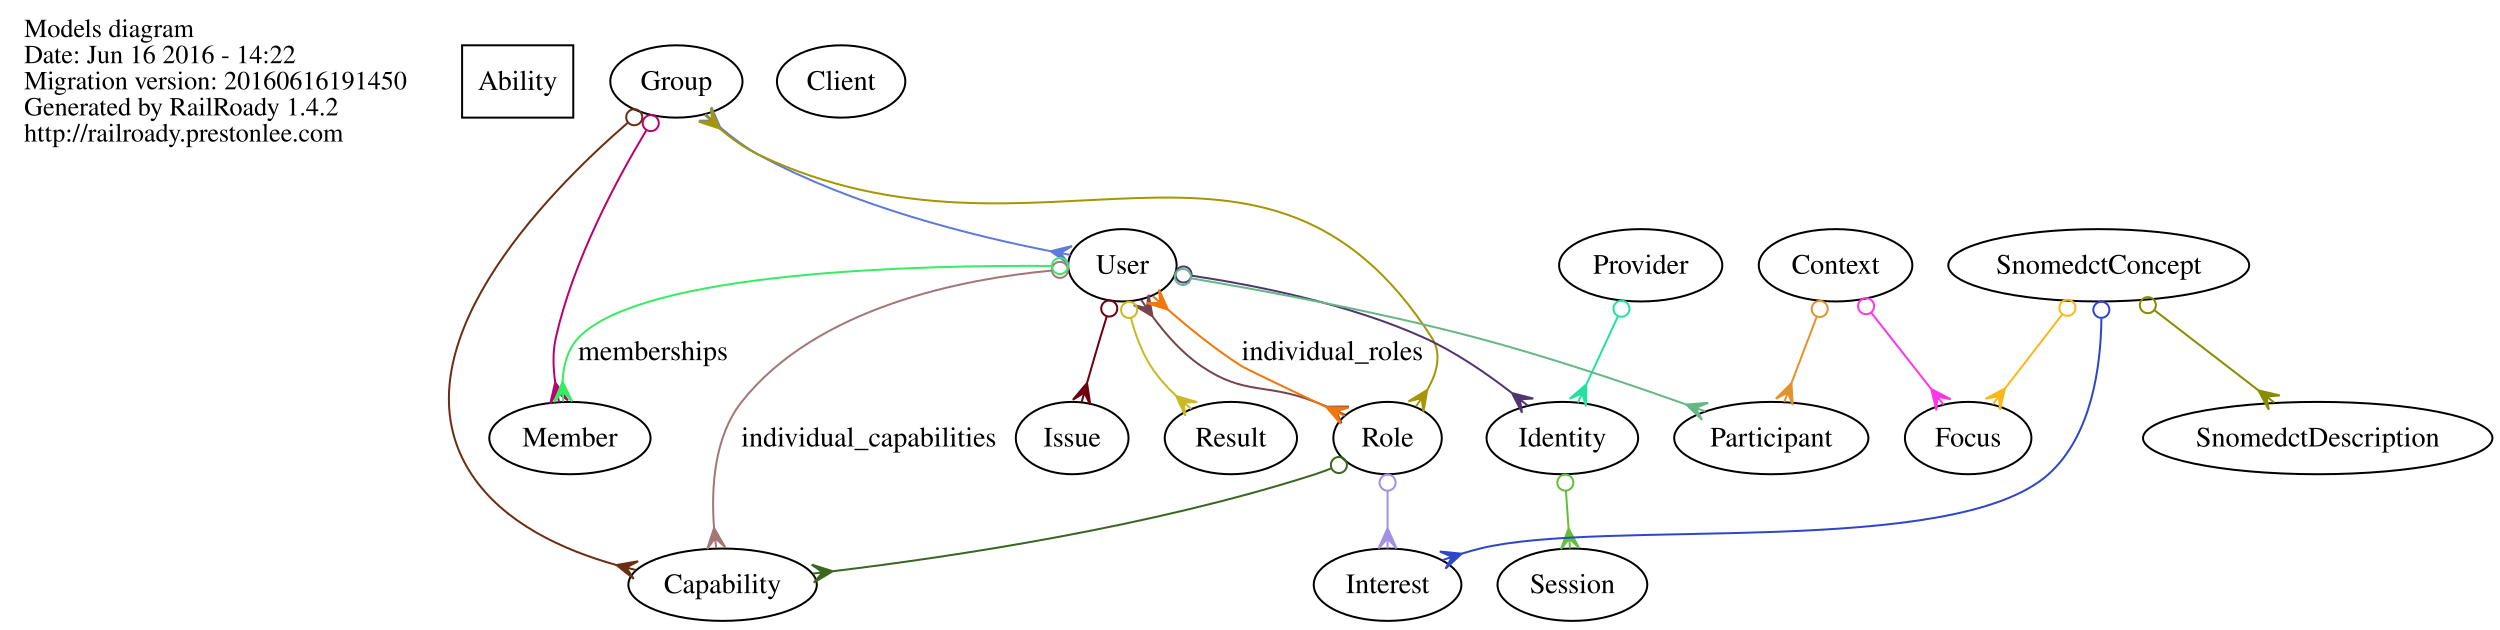
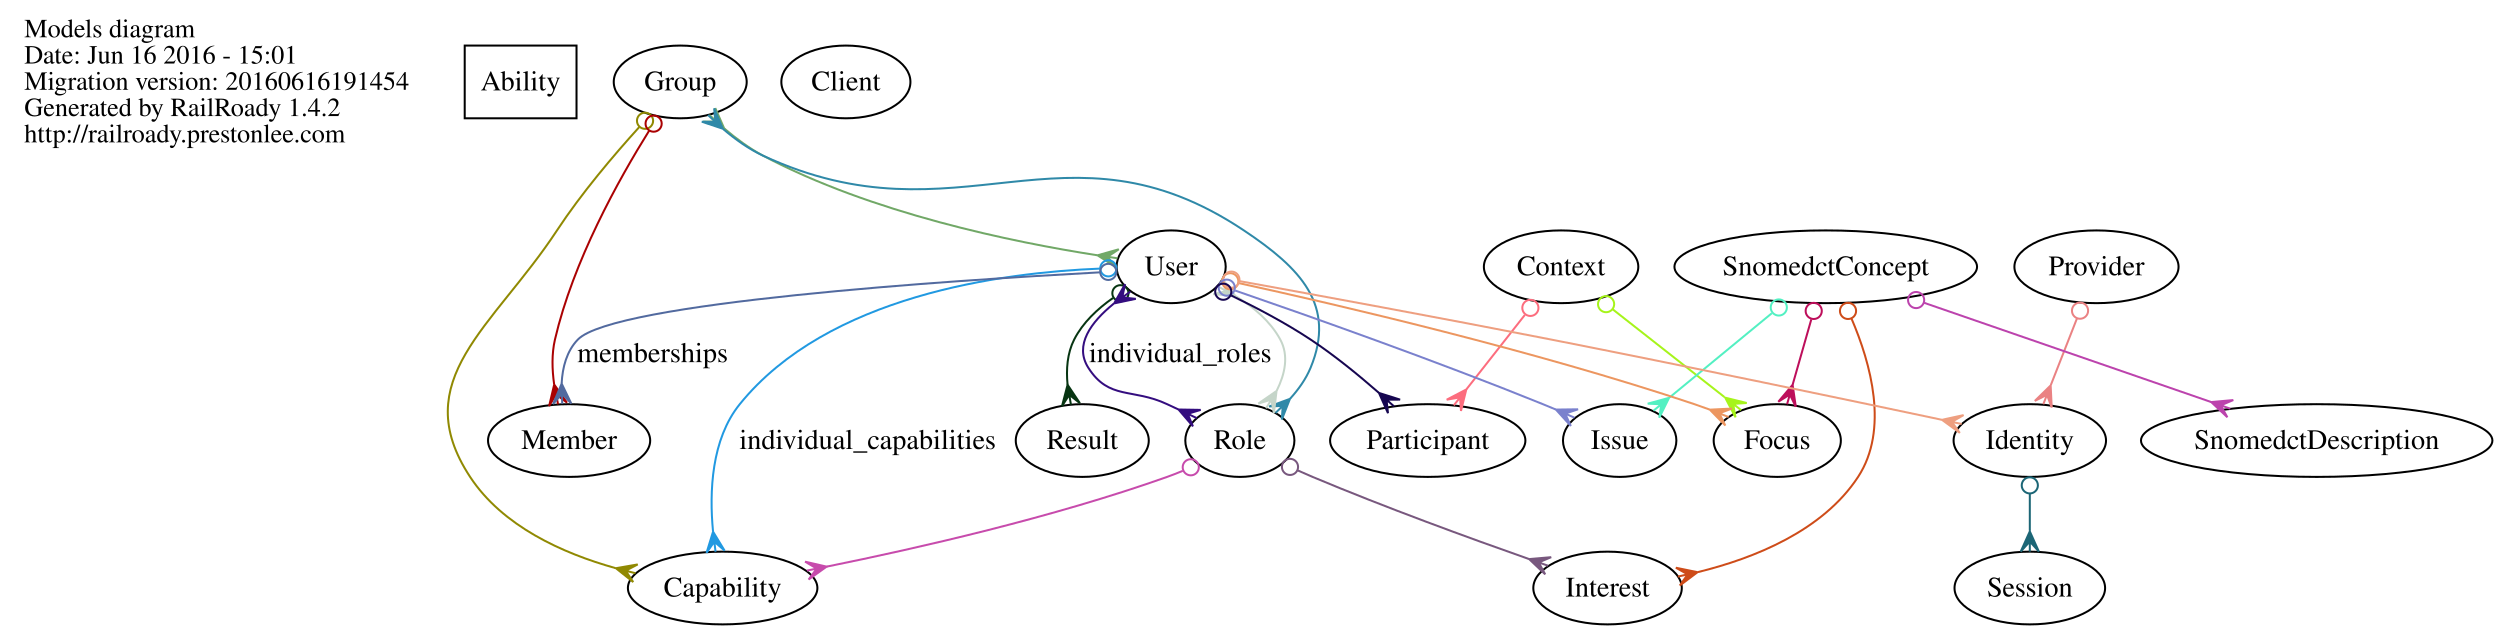
- <svg xmlns="http://www.w3.org/2000/svg" width="1244pt" height="313pt" viewBox="0.00 0.00 1244.42 313.00">
+ <svg xmlns="http://www.w3.org/2000/svg" width="1237pt" height="313pt" viewBox="0.00 0.00 1237.42 313.00">
  <g id="graph0" class="graph" transform="scale(1 1) rotate(0) translate(4 309)">
-     <polygon fill="none" stroke="none" points="-4,4 -4,-309 1240.42,-309 1240.42,4 -4,4" />
+     <polygon fill="none" stroke="none" points="-4,4 -4,-309 1233.42,-309 1233.42,4 -4,4" />
    <g id="node1" class="node">
      <text text-anchor="start" x="8" y="-290.6" font-family="Times,serif" font-size="13.00">Models diagram</text>
-       <text text-anchor="start" x="8" y="-277.6" font-family="Times,serif" font-size="13.00">Date: Jun 16 2016 - 14:22</text>
-       <text text-anchor="start" x="8" y="-264.6" font-family="Times,serif" font-size="13.00">Migration version: 20160616191450</text>
+       <text text-anchor="start" x="8" y="-277.6" font-family="Times,serif" font-size="13.00">Date: Jun 16 2016 - 15:01</text>
+       <text text-anchor="start" x="8" y="-264.6" font-family="Times,serif" font-size="13.00">Migration version: 20160616191454</text>
      <text text-anchor="start" x="8" y="-251.6" font-family="Times,serif" font-size="13.00">Generated by RailRoady 1.4.2</text>
      <text text-anchor="start" x="8" y="-238.6" font-family="Times,serif" font-size="13.00">http://railroady.prestonlee.com</text>
    </g>
    <g id="node2" class="node">
      <polygon fill="none" stroke="black" points="281.358,-286.5 226.018,-286.5 226.018,-250.5 281.358,-250.5 281.358,-286.5" />
      <text text-anchor="middle" x="253.688" y="-264.3" font-family="Times,serif" font-size="14.00">Ability</text>
    </g>
    <g id="node3" class="node">
-       <ellipse fill="none" stroke="black" cx="355.688" cy="-18" rx="46.898" ry="18" />
-       <text text-anchor="middle" x="355.688" y="-13.8" font-family="Times,serif" font-size="14.00">Capability</text>
+       <ellipse fill="none" stroke="black" cx="353.688" cy="-18" rx="46.898" ry="18" />
+       <text text-anchor="middle" x="353.688" y="-13.8" font-family="Times,serif" font-size="14.00">Capability</text>
    </g>
    <g id="node4" class="node">
      <ellipse fill="none" stroke="black" cx="414.688" cy="-268.5" rx="31.948" ry="18" />
      <text text-anchor="middle" x="414.688" y="-264.3" font-family="Times,serif" font-size="14.00">Client</text>
    </g>
    <g id="node5" class="node">
-       <ellipse fill="none" stroke="black" cx="909.688" cy="-177" rx="38.22" ry="18" />
-       <text text-anchor="middle" x="909.688" y="-172.8" font-family="Times,serif" font-size="14.00">Context</text>
+       <ellipse fill="none" stroke="black" cx="768.688" cy="-177" rx="38.22" ry="18" />
+       <text text-anchor="middle" x="768.688" y="-172.8" font-family="Times,serif" font-size="14.00">Context</text>
    </g>
    <g id="node6" class="node">
-       <ellipse fill="none" stroke="black" cx="975.688" cy="-91" rx="31.472" ry="18" />
-       <text text-anchor="middle" x="975.688" y="-86.8" font-family="Times,serif" font-size="14.00">Focus</text>
+       <ellipse fill="none" stroke="black" cx="875.688" cy="-91" rx="31.472" ry="18" />
+       <text text-anchor="middle" x="875.688" y="-86.8" font-family="Times,serif" font-size="14.00">Focus</text>
    </g>
    <g id="edge2" class="edge">
-       <path fill="none" stroke="#fd36e6" d="M927.403,-153.453C936.575,-141.78 947.768,-127.535 957.067,-115.699" />
-       <ellipse fill="none" stroke="#fd36e6" cx="924.885" cy="-156.659" rx="4" ry="4" />
-       <polygon fill="#fd36e6" stroke="#fd36e6" points="957.269,-115.442 966.986,-110.359 960.358,-111.51 963.448,-107.578 963.448,-107.578 963.448,-107.578 960.358,-111.51 959.909,-104.798 957.269,-115.442 957.269,-115.442" />
+       <path fill="none" stroke="#a6f41b" d="M794.176,-155.99C810.875,-142.881 832.646,-125.79 849.487,-112.569" />
+       <ellipse fill="none" stroke="#a6f41b" cx="790.964" cy="-158.512" rx="4" ry="4" />
+       <polygon fill="#a6f41b" stroke="#a6f41b" points="849.926,-112.224 860.57,-109.589 853.859,-109.137 857.792,-106.049 857.792,-106.049 857.792,-106.049 853.859,-109.137 855.013,-102.51 849.926,-112.224 849.926,-112.224" />
    </g>
    <g id="node12" class="node">
-       <ellipse fill="none" stroke="black" cx="877.688" cy="-91" rx="48.334" ry="18" />
-       <text text-anchor="middle" x="877.688" y="-86.8" font-family="Times,serif" font-size="14.00">Participant</text>
+       <ellipse fill="none" stroke="black" cx="702.688" cy="-91" rx="48.334" ry="18" />
+       <text text-anchor="middle" x="702.688" y="-86.8" font-family="Times,serif" font-size="14.00">Participant</text>
    </g>
    <g id="edge1" class="edge">
-       <path fill="none" stroke="#e1932e" d="M900.307,-151.374C896.372,-141.045 891.788,-129.014 887.78,-118.493" />
-       <ellipse fill="none" stroke="#e1932e" cx="901.788" cy="-155.263" rx="4" ry="4" />
-       <polygon fill="#e1932e" stroke="#e1932e" points="887.714,-118.318 888.359,-107.371 885.934,-113.646 884.154,-108.973 884.154,-108.973 884.154,-108.973 885.934,-113.646 879.949,-110.575 887.714,-118.318 887.714,-118.318" />
+       <path fill="none" stroke="#fc6d7e" d="M750.769,-153.195C741.824,-141.81 730.996,-128.029 721.882,-116.429" />
+       <ellipse fill="none" stroke="#fc6d7e" cx="753.491" cy="-156.659" rx="4" ry="4" />
+       <polygon fill="#fc6d7e" stroke="#fc6d7e" points="721.778,-116.296 719.138,-105.653 718.688,-112.365 715.599,-108.433 715.599,-108.433 715.599,-108.433 718.688,-112.365 712.061,-111.213 721.778,-116.296 721.778,-116.296" />
    </g>
    <g id="node7" class="node">
      <ellipse fill="none" stroke="black" cx="332.688" cy="-268.5" rx="32.908" ry="18" />
      <text text-anchor="middle" x="332.688" y="-264.3" font-family="Times,serif" font-size="14.00">Group</text>
    </g>
    <g id="edge5" class="edge">
-       <path fill="none" stroke="#6b2e10" d="M308.428,-247.903C266.987,-212.003 190.729,-133.79 230.688,-73 246.692,-48.652 276.261,-35.232 302.623,-27.861" />
-       <ellipse fill="none" stroke="#6b2e10" cx="311.712" cy="-250.699" rx="4" ry="4" />
-       <polygon fill="#6b2e10" stroke="#6b2e10" points="302.847,-27.803 313.651,-29.681 307.691,-26.562 312.535,-25.322 312.535,-25.322 312.535,-25.322 307.691,-26.562 311.418,-20.962 302.847,-27.803 302.847,-27.803" />
+       <path fill="none" stroke="#908902" d="M312.452,-246.205C299.833,-232.291 283.755,-213.356 271.688,-195 240.106,-146.96 197.109,-121.042 228.688,-73 244.692,-48.652 274.261,-35.232 300.623,-27.861" />
+       <ellipse fill="none" stroke="#908902" cx="315.275" cy="-249.278" rx="4" ry="4" />
+       <polygon fill="#908902" stroke="#908902" points="300.847,-27.803 311.651,-29.681 305.691,-26.562 310.535,-25.322 310.535,-25.322 310.535,-25.322 305.691,-26.562 309.418,-20.962 300.847,-27.803 300.847,-27.803" />
    </g>
    <g id="node11" class="node">
-       <ellipse fill="none" stroke="black" cx="279.688" cy="-91" rx="40.132" ry="18" />
-       <text text-anchor="middle" x="279.688" y="-86.8" font-family="Times,serif" font-size="14.00">Member</text>
+       <ellipse fill="none" stroke="black" cx="277.688" cy="-91" rx="40.132" ry="18" />
+       <text text-anchor="middle" x="277.688" y="-86.8" font-family="Times,serif" font-size="14.00">Member</text>
    </g>
    <g id="edge3" class="edge">
-       <path fill="none" stroke="#b8026f" d="M317.669,-244.084C302.882,-219.525 281.3,-179.253 272.688,-141 271.09,-133.903 271.314,-126.141 272.331,-118.931" />
-       <ellipse fill="none" stroke="#b8026f" cx="319.928" cy="-247.771" rx="4" ry="4" />
-       <polygon fill="#b8026f" stroke="#b8026f" points="272.371,-118.721 278.684,-109.755 273.318,-113.812 274.266,-108.902 274.266,-108.902 274.266,-108.902 273.318,-113.812 269.847,-108.05 272.371,-118.721 272.371,-118.721" />
+       <path fill="none" stroke="#aa0102" d="M317.371,-244.474C302.091,-220.006 279.638,-179.599 270.688,-141 269.044,-133.913 269.253,-126.155 270.269,-118.945" />
+       <ellipse fill="none" stroke="#aa0102" cx="319.522" cy="-247.86" rx="4" ry="4" />
+       <polygon fill="#aa0102" stroke="#aa0102" points="270.311,-118.732 276.631,-109.771 271.262,-113.823 272.214,-108.914 272.214,-108.914 272.214,-108.914 271.262,-113.823 267.796,-108.058 270.311,-118.732 270.311,-118.732" />
    </g>
    <g id="node19" class="node">
-       <ellipse fill="none" stroke="black" cx="554.688" cy="-177" rx="27" ry="18" />
-       <text text-anchor="middle" x="554.688" y="-172.8" font-family="Times,serif" font-size="14.00">User</text>
+       <ellipse fill="none" stroke="black" cx="575.688" cy="-177" rx="27" ry="18" />
+       <text text-anchor="middle" x="575.688" y="-172.8" font-family="Times,serif" font-size="14.00">User</text>
    </g>
    <g id="edge4" class="edge">
-       <path fill="none" stroke="#5e7add" d="M354.571,-245.579C360.421,-240.584 366.991,-235.674 373.688,-232 420.465,-206.337 480.895,-191.482 518.729,-184.063" />
-       <polygon fill="#5e7add" stroke="#5e7add" points="354.514,-245.629 344.077,-248.993 350.804,-248.981 347.094,-252.333 347.094,-252.333 347.094,-252.333 350.804,-248.981 350.11,-255.672 354.514,-245.629 354.514,-245.629" />
-       <polygon fill="#5e7add" stroke="#5e7add" points="518.944,-184.023 529.606,-186.587 523.857,-183.094 528.77,-182.165 528.77,-182.165 528.77,-182.165 523.857,-183.094 527.934,-177.744 518.944,-184.023 518.944,-184.023" />
+       <path fill="none" stroke="#71a867" d="M354.498,-245.444C360.35,-240.452 366.939,-235.577 373.688,-232 427.353,-203.553 497.159,-189.224 539.082,-182.71" />
+       <polygon fill="#71a867" stroke="#71a867" points="354.439,-245.497 344.006,-248.875 350.733,-248.854 347.028,-252.21 347.028,-252.21 347.028,-252.21 350.733,-248.854 350.049,-255.545 354.439,-245.497 354.439,-245.497" />
+       <polygon fill="#71a867" stroke="#71a867" points="539.222,-182.689 549.775,-185.669 544.167,-181.953 549.113,-181.218 549.113,-181.218 549.113,-181.218 544.167,-181.953 548.451,-176.767 539.222,-182.689 539.222,-182.689" />
    </g>
    <g id="node8" class="node">
-       <ellipse fill="none" stroke="black" cx="773.688" cy="-91" rx="37.727" ry="18" />
-       <text text-anchor="middle" x="773.688" y="-86.8" font-family="Times,serif" font-size="14.00">Identity</text>
+       <ellipse fill="none" stroke="black" cx="1000.69" cy="-91" rx="37.727" ry="18" />
+       <text text-anchor="middle" x="1000.69" y="-86.8" font-family="Times,serif" font-size="14.00">Identity</text>
    </g>
    <g id="node16" class="node">
-       <ellipse fill="none" stroke="black" cx="778.688" cy="-18" rx="37.268" ry="18" />
-       <text text-anchor="middle" x="778.688" y="-13.8" font-family="Times,serif" font-size="14.00">Session</text>
+       <ellipse fill="none" stroke="black" cx="1000.69" cy="-18" rx="37.268" ry="18" />
+       <text text-anchor="middle" x="1000.69" y="-13.8" font-family="Times,serif" font-size="14.00">Session</text>
    </g>
    <g id="edge6" class="edge">
-       <path fill="none" stroke="#63bf39" d="M775.463,-64.791C775.883,-58.832 776.332,-52.45 776.758,-46.399" />
-       <ellipse fill="none" stroke="#63bf39" cx="775.179" cy="-68.823" rx="4" ry="4" />
-       <polygon fill="#63bf39" stroke="#63bf39" points="776.786,-46.004 781.977,-36.345 777.137,-41.017 777.489,-36.029 777.489,-36.029 777.489,-36.029 777.137,-41.017 773,-35.713 776.786,-46.004 776.786,-46.004" />
+       <path fill="none" stroke="#1c6676" d="M1000.69,-64.791C1000.69,-58.832 1000.69,-52.45 1000.69,-46.399" />
+       <ellipse fill="none" stroke="#1c6676" cx="1000.69" cy="-68.813" rx="4" ry="4" />
+       <polygon fill="#1c6676" stroke="#1c6676" points="1000.69,-46.029 1005.19,-36.029 1000.69,-41.029 1000.69,-36.029 1000.69,-36.029 1000.69,-36.029 1000.69,-41.029 996.188,-36.029 1000.69,-46.029 1000.69,-46.029" />
    </g>
    <g id="node9" class="node">
-       <ellipse fill="none" stroke="black" cx="686.688" cy="-18" rx="36.749" ry="18" />
-       <text text-anchor="middle" x="686.688" y="-13.8" font-family="Times,serif" font-size="14.00">Interest</text>
+       <ellipse fill="none" stroke="black" cx="791.688" cy="-18" rx="36.749" ry="18" />
+       <text text-anchor="middle" x="791.688" y="-13.8" font-family="Times,serif" font-size="14.00">Interest</text>
    </g>
    <g id="node10" class="node">
-       <ellipse fill="none" stroke="black" cx="529.688" cy="-91" rx="28.065" ry="18" />
-       <text text-anchor="middle" x="529.688" y="-86.8" font-family="Times,serif" font-size="14.00">Issue</text>
+       <ellipse fill="none" stroke="black" cx="797.688" cy="-91" rx="28.065" ry="18" />
+       <text text-anchor="middle" x="797.688" y="-86.8" font-family="Times,serif" font-size="14.00">Issue</text>
    </g>
    <g id="node13" class="node">
-       <ellipse fill="none" stroke="black" cx="812.688" cy="-177" rx="40.625" ry="18" />
-       <text text-anchor="middle" x="812.688" y="-172.8" font-family="Times,serif" font-size="14.00">Provider</text>
+       <ellipse fill="none" stroke="black" cx="1033.69" cy="-177" rx="40.625" ry="18" />
+       <text text-anchor="middle" x="1033.69" y="-172.8" font-family="Times,serif" font-size="14.00">Provider</text>
    </g>
    <g id="edge7" class="edge">
-       <path fill="none" stroke="#23e1a1" d="M801.408,-151.706C796.503,-141.141 790.749,-128.747 785.758,-117.997" />
-       <ellipse fill="none" stroke="#23e1a1" cx="803.111" cy="-155.373" rx="4" ry="4" />
-       <polygon fill="#23e1a1" stroke="#23e1a1" points="785.646,-117.757 785.517,-106.792 783.541,-113.222 781.435,-108.687 781.435,-108.687 781.435,-108.687 783.541,-113.222 777.354,-110.582 785.646,-117.757 785.646,-117.757" />
+       <path fill="none" stroke="#ea8283" d="M1024.01,-151.374C1019.96,-141.045 1015.23,-129.014 1011.1,-118.493" />
+       <ellipse fill="none" stroke="#ea8283" cx="1025.55" cy="-155.278" rx="4" ry="4" />
+       <polygon fill="#ea8283" stroke="#ea8283" points="1011.01,-118.281 1011.54,-107.328 1009.18,-113.627 1007.36,-108.973 1007.36,-108.973 1007.36,-108.973 1009.18,-113.627 1003.17,-110.619 1011.01,-118.281 1011.01,-118.281" />
    </g>
    <g id="node14" class="node">
-       <ellipse fill="none" stroke="black" cx="608.688" cy="-91" rx="32.917" ry="18" />
-       <text text-anchor="middle" x="608.688" y="-86.8" font-family="Times,serif" font-size="14.00">Result</text>
+       <ellipse fill="none" stroke="black" cx="531.688" cy="-91" rx="32.917" ry="18" />
+       <text text-anchor="middle" x="531.688" y="-86.8" font-family="Times,serif" font-size="14.00">Result</text>
    </g>
    <g id="node15" class="node">
-       <ellipse fill="none" stroke="black" cx="686.688" cy="-91" rx="27" ry="18" />
-       <text text-anchor="middle" x="686.688" y="-86.8" font-family="Times,serif" font-size="14.00">Role</text>
+       <ellipse fill="none" stroke="black" cx="609.688" cy="-91" rx="27" ry="18" />
+       <text text-anchor="middle" x="609.688" y="-86.8" font-family="Times,serif" font-size="14.00">Role</text>
    </g>
    <g id="edge9" class="edge">
-       <path fill="none" stroke="#3a6620" d="M658.471,-75.842C655.874,-74.793 653.254,-73.825 650.688,-73 569.158,-46.784 470.613,-31.964 410.575,-24.718" />
-       <ellipse fill="none" stroke="#3a6620" cx="662.453" cy="-77.572" rx="4" ry="4" />
-       <polygon fill="#3a6620" stroke="#3a6620" points="410.484,-24.707 401.08,-19.067 405.518,-24.122 400.552,-23.536 400.552,-23.536 400.552,-23.536 405.518,-24.122 400.025,-28.005 410.484,-24.707 410.484,-24.707" />
+       <path fill="none" stroke="#c74bac" d="M581.416,-76.006C578.83,-74.923 576.228,-73.901 573.688,-73 517.348,-53.011 450.351,-37.722 405.215,-28.598" />
+       <ellipse fill="none" stroke="#c74bac" cx="585.389" cy="-77.767" rx="4" ry="4" />
+       <polygon fill="#c74bac" stroke="#c74bac" points="405.171,-28.589 396.243,-22.221 400.267,-27.612 395.364,-26.634 395.364,-26.634 395.364,-26.634 400.267,-27.612 394.484,-31.047 405.171,-28.589 405.171,-28.589" />
    </g>
    <g id="edge11" class="edge">
-       <path fill="none" stroke="#a59603" d="M706.513,-115.069C711.358,-123.514 713.848,-132.963 708.688,-141 625.326,-270.825 513.194,-166.109 373.688,-232 366.781,-235.262 360.134,-240.022 354.277,-245.002" />
-       <polygon fill="#a59603" stroke="#a59603" points="706.464,-114.997 704.552,-104.199 703.648,-110.865 700.833,-106.733 700.833,-106.733 700.833,-106.733 703.648,-110.865 697.114,-109.267 706.464,-114.997 706.464,-114.997" />
-       <polygon fill="#a59603" stroke="#a59603" points="354.209,-245.064 343.791,-248.489 350.518,-248.437 346.827,-251.811 346.827,-251.811 346.827,-251.811 350.518,-248.437 349.863,-255.132 354.209,-245.064 354.209,-245.064" />
+       <path fill="none" stroke="#2f89a8" d="M634.54,-111.688C638.677,-116.239 642.37,-121.405 644.688,-127 657.543,-158.036 639.634,-176.359 611.688,-195 522.632,-254.401 470.815,-186.993 373.688,-232 366.64,-235.266 359.876,-240.114 353.946,-245.185" />
+       <polygon fill="#2f89a8" stroke="#2f89a8" points="634.481,-111.631 630.468,-101.425 630.903,-108.138 627.325,-104.646 627.325,-104.646 627.325,-104.646 630.903,-108.138 624.182,-107.866 634.481,-111.631 634.481,-111.631" />
+       <polygon fill="#2f89a8" stroke="#2f89a8" points="353.783,-245.335 343.379,-248.8 350.105,-248.723 346.427,-252.11 346.427,-252.11 346.427,-252.11 350.105,-248.723 349.476,-255.42 353.783,-245.335 353.783,-245.335" />
    </g>
    <g id="edge8" class="edge">
-       <path fill="none" stroke="#a390e3" d="M686.688,-64.791C686.688,-58.832 686.688,-52.45 686.688,-46.399" />
-       <ellipse fill="none" stroke="#a390e3" cx="686.688" cy="-68.813" rx="4" ry="4" />
-       <polygon fill="#a390e3" stroke="#a390e3" points="686.688,-46.029 691.188,-36.029 686.688,-41.029 686.688,-36.029 686.688,-36.029 686.688,-36.029 686.688,-41.029 682.188,-36.029 686.688,-46.029 686.688,-46.029" />
+       <path fill="none" stroke="#78587e" d="M638.276,-76.226C640.77,-75.107 643.266,-74.017 645.688,-73 681.504,-57.953 723.132,-42.778 752.752,-32.363" />
+       <ellipse fill="none" stroke="#78587e" cx="634.506" cy="-77.955" rx="4" ry="4" />
+       <polygon fill="#78587e" stroke="#78587e" points="752.871,-32.321 763.796,-33.268 757.591,-30.671 762.311,-29.02 762.311,-29.02 762.311,-29.02 757.591,-30.671 760.825,-24.773 752.871,-32.321 752.871,-32.321" />
    </g>
    <g id="edge10" class="edge">
-       <path fill="none" stroke="#78444b" d="M656.272,-106.712C654.394,-107.512 652.522,-108.281 650.688,-109 625.953,-118.694 615.581,-111.951 593.688,-127 584.414,-133.375 576.264,-142.604 569.846,-151.338" />
-       <polygon fill="#78444b" stroke="#78444b" points="656.447,-106.634 667.413,-106.66 661.012,-104.593 665.576,-102.552 665.576,-102.552 665.576,-102.552 661.012,-104.593 663.739,-98.444 656.447,-106.634 656.447,-106.634" />
-       <polygon fill="#78444b" stroke="#78444b" points="569.701,-151.548 560.321,-157.229 566.863,-155.666 564.026,-159.783 564.026,-159.783 564.026,-159.783 566.863,-155.666 567.732,-162.336 569.701,-151.548 569.701,-151.548" />
+       <path fill="none" stroke="#c5d5c9" d="M627.953,-115.712C632.032,-123.904 634.023,-133.023 629.688,-141 624.778,-150.034 616.419,-157.095 607.726,-162.436" />
+       <polygon fill="#c5d5c9" stroke="#c5d5c9" points="627.846,-115.535 626.54,-104.647 625.265,-111.252 622.685,-106.969 622.685,-106.969 622.685,-106.969 625.265,-111.252 618.831,-109.291 627.846,-115.535 627.846,-115.535" />
+       <polygon fill="#c5d5c9" stroke="#c5d5c9" points="607.449,-162.587 596.516,-163.441 603.062,-164.988 598.676,-167.388 598.676,-167.388 598.676,-167.388 603.062,-164.988 600.837,-171.336 607.449,-162.587 607.449,-162.587" />
    </g>
    <g id="node17" class="node">
-       <ellipse fill="none" stroke="black" cx="1040.69" cy="-177" rx="74.895" ry="18" />
-       <text text-anchor="middle" x="1040.69" y="-172.8" font-family="Times,serif" font-size="14.00">SnomedctConcept</text>
+       <ellipse fill="none" stroke="black" cx="899.688" cy="-177" rx="74.895" ry="18" />
+       <text text-anchor="middle" x="899.688" y="-172.8" font-family="Times,serif" font-size="14.00">SnomedctConcept</text>
+     </g>
+     <g id="edge14" class="edge">
+       <path fill="none" stroke="#bd0f5b" d="M892.542,-150.991C889.637,-140.824 886.276,-129.058 883.322,-118.721" />
+       <ellipse fill="none" stroke="#bd0f5b" cx="893.732" cy="-155.155" rx="4" ry="4" />
+       <polygon fill="#bd0f5b" stroke="#bd0f5b" points="883.285,-118.589 884.864,-107.737 881.911,-113.781 880.537,-108.973 880.537,-108.973 880.537,-108.973 881.911,-113.781 876.21,-110.21 883.285,-118.589 883.285,-118.589" />
+     </g>
+     <g id="edge12" class="edge">
+       <path fill="none" stroke="#ce4c19" d="M912.418,-151.403C921.981,-129.168 931.036,-96.424 915.688,-73 898.209,-46.325 864.374,-32.755 836.457,-25.892" />
+       <ellipse fill="none" stroke="#ce4c19" cx="910.71" cy="-155.156" rx="4" ry="4" />
+       <polygon fill="#ce4c19" stroke="#ce4c19" points="836.239,-25.843 827.465,-19.265 831.36,-24.75 826.481,-23.656 826.481,-23.656 826.481,-23.656 831.36,-24.75 825.497,-28.047 836.239,-25.843 836.239,-25.843" />
    </g>
    <g id="edge13" class="edge">
-       <path fill="none" stroke="#fcb71b" d="M1022.38,-152.335C1013.6,-140.996 1003.11,-127.439 994.298,-116.05" />
-       <ellipse fill="none" stroke="#fcb71b" cx="1025.09" cy="-155.838" rx="4" ry="4" />
-       <polygon fill="#fcb71b" stroke="#fcb71b" points="994.062,-115.745 991.501,-105.083 991.002,-111.791 987.942,-107.837 987.942,-107.837 987.942,-107.837 991.002,-111.791 984.383,-110.591 994.062,-115.745 994.062,-115.745" />
-     </g>
-     <g id="edge12" class="edge">
-       <path fill="none" stroke="#2f46c9" d="M1042.01,-150.649C1041.76,-126.944 1037.28,-92.373 1015.69,-73 968.483,-30.641 794.264,-51.199 732.688,-36 729.725,-35.269 726.69,-34.409 723.661,-33.471" />
-       <ellipse fill="none" stroke="#2f46c9" cx="1041.98" cy="-154.842" rx="4" ry="4" />
-       <polygon fill="#2f46c9" stroke="#2f46c9" points="723.587,-33.446 715.533,-26.003 718.845,-31.858 714.104,-30.27 714.104,-30.27 714.104,-30.27 718.845,-31.858 712.675,-34.538 723.587,-33.446 723.587,-33.446" />
+       <path fill="none" stroke="#53f0c2" d="M872.983,-154.008C857.338,-141.124 837.713,-124.962 822.421,-112.368" />
+       <ellipse fill="none" stroke="#53f0c2" cx="876.448" cy="-156.861" rx="4" ry="4" />
+       <polygon fill="#53f0c2" stroke="#53f0c2" points="822.143,-112.14 817.285,-102.309 818.284,-108.961 814.424,-105.783 814.424,-105.783 814.424,-105.783 818.284,-108.961 811.563,-109.256 822.143,-112.14 822.143,-112.14" />
    </g>
    <g id="node18" class="node">
-       <ellipse fill="none" stroke="black" cx="1149.69" cy="-91" rx="86.972" ry="18" />
-       <text text-anchor="middle" x="1149.69" y="-86.8" font-family="Times,serif" font-size="14.00">SnomedctDescription</text>
-     </g>
-     <g id="edge14" class="edge">
-       <path fill="none" stroke="#888d00" d="M1068.52,-154.554C1084.29,-142.4 1104.01,-127.197 1120.07,-114.823" />
-       <ellipse fill="none" stroke="#888d00" cx="1065.13" cy="-157.163" rx="4" ry="4" />
-       <polygon fill="#888d00" stroke="#888d00" points="1120.17,-114.745 1130.84,-112.206 1124.13,-111.693 1128.09,-108.641 1128.09,-108.641 1128.09,-108.641 1124.13,-111.693 1125.35,-105.077 1120.17,-114.745 1120.17,-114.745" />
+       <ellipse fill="none" stroke="black" cx="1142.69" cy="-91" rx="86.972" ry="18" />
+       <text text-anchor="middle" x="1142.69" y="-86.8" font-family="Times,serif" font-size="14.00">SnomedctDescription</text>
+     </g>
+     <g id="edge15" class="edge">
+       <path fill="none" stroke="#bc43ad" d="M948.39,-159.165C989.526,-144.945 1048.3,-124.629 1090.41,-110.07" />
+       <ellipse fill="none" stroke="#bc43ad" cx="944.415" cy="-160.539" rx="4" ry="4" />
+       <polygon fill="#bc43ad" stroke="#bc43ad" points="1090.48,-110.046 1101.41,-111.031 1095.21,-108.412 1099.94,-106.778 1099.94,-106.778 1099.94,-106.778 1095.21,-108.412 1098.47,-102.525 1090.48,-110.046 1090.48,-110.046" />
+     </g>
+     <g id="edge17" class="edge">
+       <path fill="none" stroke="#2199e1" d="M540.572,-176.109C492.089,-174.177 405.713,-162.819 362.163,-109 348.086,-91.603 347.061,-65.664 348.916,-46.096" />
+       <ellipse fill="none" stroke="#2199e1" cx="544.592" cy="-176.233" rx="4" ry="4" />
+       <polygon fill="#2199e1" stroke="#2199e1" points="348.941,-45.898 354.644,-36.531 349.56,-40.936 350.178,-35.974 350.178,-35.974 350.178,-35.974 349.56,-40.936 345.713,-35.418 348.941,-45.898 348.941,-45.898" />
+       <text text-anchor="middle" x="425.45" y="-86.8" font-family="Times,serif" font-size="14.00">individual_capabilities</text>
+     </g>
+     <g id="edge23" class="edge">
+       <path fill="none" stroke="#ec9660" d="M608.886,-168.977C658.584,-158.114 755.003,-135.681 834.688,-109 837.117,-108.187 839.607,-107.298 842.101,-106.366" />
+       <ellipse fill="none" stroke="#ec9660" cx="604.94" cy="-169.834" rx="4" ry="4" />
+       <polygon fill="#ec9660" stroke="#ec9660" points="842.308,-106.285 853.261,-106.827 846.964,-104.461 851.619,-102.637 851.619,-102.637 851.619,-102.637 846.964,-104.461 849.977,-98.447 842.308,-106.285 842.308,-106.285" />
+     </g>
+     <g id="edge19" class="edge">
+       <path fill="none" stroke="#ee9f80" d="M609.676,-169.882C647.359,-163.049 709.929,-151.56 763.688,-141 831.289,-127.72 909.52,-111.35 957.032,-101.296" />
+       <ellipse fill="none" stroke="#ee9f80" cx="605.503" cy="-170.637" rx="4" ry="4" />
+       <polygon fill="#ee9f80" stroke="#ee9f80" points="957.195,-101.262 967.911,-103.591 962.086,-100.225 966.978,-99.189 966.978,-99.189 966.978,-99.189 962.086,-100.225 966.045,-94.787 957.195,-101.262 957.195,-101.262" />
+     </g>
+     <g id="edge20" class="edge">
+       <path fill="none" stroke="#7a81cd" d="M607.328,-165.251C644.196,-152.548 706.814,-130.422 759.688,-109 761.756,-108.162 763.878,-107.279 766.011,-106.374" />
+       <ellipse fill="none" stroke="#7a81cd" cx="603.203" cy="-166.668" rx="4" ry="4" />
+       <polygon fill="#7a81cd" stroke="#7a81cd" points="766.127,-106.324 777.092,-106.462 770.712,-104.33 775.297,-102.336 775.297,-102.336 775.297,-102.336 770.712,-104.33 773.502,-98.209 766.127,-106.324 766.127,-106.324" />
    </g>
    <g id="edge16" class="edge">
-       <path fill="none" stroke="#a37778" d="M519.525,-174.376C475.844,-170.311 402.528,-156.362 365.163,-109 351.369,-91.515 349.946,-65.8 351.423,-46.329" />
-       <ellipse fill="none" stroke="#a37778" cx="523.597" cy="-174.714" rx="4" ry="4" />
-       <polygon fill="#a37778" stroke="#a37778" points="351.437,-46.192 356.957,-36.717 351.959,-41.219 352.482,-36.247 352.482,-36.247 352.482,-36.247 351.959,-41.219 348.006,-35.777 351.437,-46.192 351.437,-46.192" />
-       <text text-anchor="middle" x="428.45" y="-86.8" font-family="Times,serif" font-size="14.00">individual_capabilities</text>
+       <path fill="none" stroke="#526a9f" d="M540.422,-174.255C466.314,-170.242 299.762,-159.273 282.032,-141 276.491,-135.289 274.408,-127.245 274,-119.322" />
+       <ellipse fill="none" stroke="#526a9f" cx="544.57" cy="-174.475" rx="4" ry="4" />
+       <polygon fill="#526a9f" stroke="#526a9f" points="274.004,-119.179 278.776,-109.306 274.141,-114.181 274.278,-109.183 274.278,-109.183 274.278,-109.183 274.141,-114.181 269.78,-109.059 274.004,-119.179 274.004,-119.179" />
+       <text text-anchor="middle" x="319.015" y="-129.8" font-family="Times,serif" font-size="14.00">memberships</text>
+     </g>
+     <g id="edge22" class="edge">
+       <path fill="none" stroke="#160650" d="M605.353,-162.823C617.865,-156.794 632.357,-149.175 644.688,-141 656.391,-133.241 668.397,-123.455 678.428,-114.672" />
+       <ellipse fill="none" stroke="#160650" cx="601.473" cy="-164.654" rx="4" ry="4" />
+       <polygon fill="#160650" stroke="#160650" points="678.548,-114.565 689.003,-111.257 682.276,-111.233 686.005,-107.902 686.005,-107.902 686.005,-107.902 682.276,-111.233 683.006,-104.546 678.548,-114.565 678.548,-114.565" />
+     </g>
+     <g id="edge21" class="edge">
+       <path fill="none" stroke="#073512" d="M546.9,-161.569C539.254,-156.223 531.946,-149.376 527.688,-141 524.23,-134.2 523.675,-126.176 524.416,-118.611" />
+       <ellipse fill="none" stroke="#073512" cx="550.567" cy="-163.907" rx="4" ry="4" />
+       <polygon fill="#073512" stroke="#073512" points="524.418,-118.599 530.517,-109.486 525.249,-113.668 526.08,-108.738 526.08,-108.738 526.08,-108.738 525.249,-113.668 521.642,-107.99 524.418,-118.599 524.418,-118.599" />
    </g>
    <g id="edge18" class="edge">
-       <path fill="none" stroke="#4f3670" d="M589.136,-171.836C620.354,-167.174 667.089,-157.943 704.688,-141 720.251,-133.987 735.901,-123.246 748.352,-113.606" />
-       <ellipse fill="none" stroke="#4f3670" cx="585.116" cy="-172.412" rx="4" ry="4" />
-       <polygon fill="#4f3670" stroke="#4f3670" points="748.605,-113.405 759.228,-110.685 752.513,-110.286 756.421,-107.168 756.421,-107.168 756.421,-107.168 752.513,-110.286 753.614,-103.65 748.605,-113.405 748.605,-113.405" />
-     </g>
-     <g id="edge19" class="edge">
-       <path fill="none" stroke="#6c020e" d="M546.861,-151.382C545.781,-147.901 544.696,-144.363 543.688,-141 541.511,-133.743 539.224,-125.857 537.144,-118.576" />
-       <ellipse fill="none" stroke="#6c020e" cx="548.143" cy="-155.476" rx="4" ry="4" />
-       <polygon fill="#6c020e" stroke="#6c020e" points="537.103,-118.434 538.703,-107.585 535.739,-113.624 534.374,-108.814 534.374,-108.814 534.374,-108.814 535.739,-113.624 530.045,-110.042 537.103,-118.434 537.103,-118.434" />
-     </g>
-     <g id="edge15" class="edge">
-       <path fill="none" stroke="#36ec62" d="M519.577,-176.673C453.792,-177.13 315.745,-174.013 284.032,-141 278.52,-135.262 276.445,-127.21 276.035,-119.288" />
-       <ellipse fill="none" stroke="#36ec62" cx="523.607" cy="-176.635" rx="4" ry="4" />
-       <polygon fill="#36ec62" stroke="#36ec62" points="276.038,-119.152 280.804,-109.276 276.172,-114.154 276.306,-109.156 276.306,-109.156 276.306,-109.156 276.172,-114.154 271.807,-109.035 276.038,-119.152 276.038,-119.152" />
-       <text text-anchor="middle" x="321.015" y="-129.8" font-family="Times,serif" font-size="14.00">memberships</text>
-     </g>
-     <g id="edge21" class="edge">
-       <path fill="none" stroke="#66b786" d="M589.016,-170.487C624.702,-164.45 682.038,-153.891 730.688,-141 766.433,-131.528 806.174,-118.101 835.314,-107.696" />
-       <ellipse fill="none" stroke="#66b786" cx="584.811" cy="-171.19" rx="4" ry="4" />
-       <polygon fill="#66b786" stroke="#66b786" points="835.36,-107.68 846.293,-108.528 840.064,-105.987 844.769,-104.294 844.769,-104.294 844.769,-104.294 840.064,-105.987 843.245,-100.06 835.36,-107.68 835.36,-107.68" />
-     </g>
-     <g id="edge20" class="edge">
-       <path fill="none" stroke="#cbb924" d="M558.994,-150.658C561.098,-142.676 564.187,-134.098 568.688,-127 572.125,-121.579 576.648,-116.52 581.413,-112.026" />
-       <ellipse fill="none" stroke="#cbb924" cx="558.041" cy="-154.776" rx="4" ry="4" />
-       <polygon fill="#cbb924" stroke="#cbb924" points="581.426,-112.015 591.927,-108.858 585.202,-108.737 588.977,-105.459 588.977,-105.459 588.977,-105.459 585.202,-108.737 586.027,-102.061 581.426,-112.015 581.426,-112.015" />
-     </g>
-     <g id="edge17" class="edge">
-       <path fill="none" stroke="#f37607" d="M577.455,-154.853C588.014,-145.649 601.015,-135.132 613.701,-127 615.76,-125.68 637.165,-115.445 656.265,-106.381" />
-       <polygon fill="#f37607" stroke="#f37607" points="577.372,-154.927 566.911,-158.213 573.637,-158.251 569.902,-161.575 569.902,-161.575 569.902,-161.575 573.637,-158.251 572.894,-164.936 577.372,-154.927 577.372,-154.927" />
-       <polygon fill="#f37607" stroke="#f37607" points="656.325,-106.353 667.289,-106.137 660.844,-104.212 665.362,-102.07 665.362,-102.07 665.362,-102.07 660.844,-104.212 663.435,-98.004 656.325,-106.353 656.325,-106.353" />
-       <text text-anchor="middle" x="659.181" y="-129.8" font-family="Times,serif" font-size="14.00">individual_roles</text>
+       <path fill="none" stroke="#340d7f" d="M547.175,-158.675C536.072,-149.659 527.535,-138.201 534.701,-127 544.986,-110.923 556.395,-117.075 573.688,-109 575.473,-108.167 577.306,-107.308 579.156,-106.44" />
+       <polygon fill="#340d7f" stroke="#340d7f" points="547.448,-158.875 552.872,-168.405 551.487,-161.823 555.525,-164.771 555.525,-164.771 555.525,-164.771 551.487,-161.823 558.179,-161.136 547.448,-158.875 547.448,-158.875" />
+       <polygon fill="#340d7f" stroke="#340d7f" points="579.334,-106.357 590.298,-106.17 583.858,-104.227 588.382,-102.098 588.382,-102.098 588.382,-102.098 583.858,-104.227 586.466,-98.027 579.334,-106.357 579.334,-106.357" />
+       <text text-anchor="middle" x="580.181" y="-129.8" font-family="Times,serif" font-size="14.00">individual_roles</text>
    </g>
  </g>
</svg>
